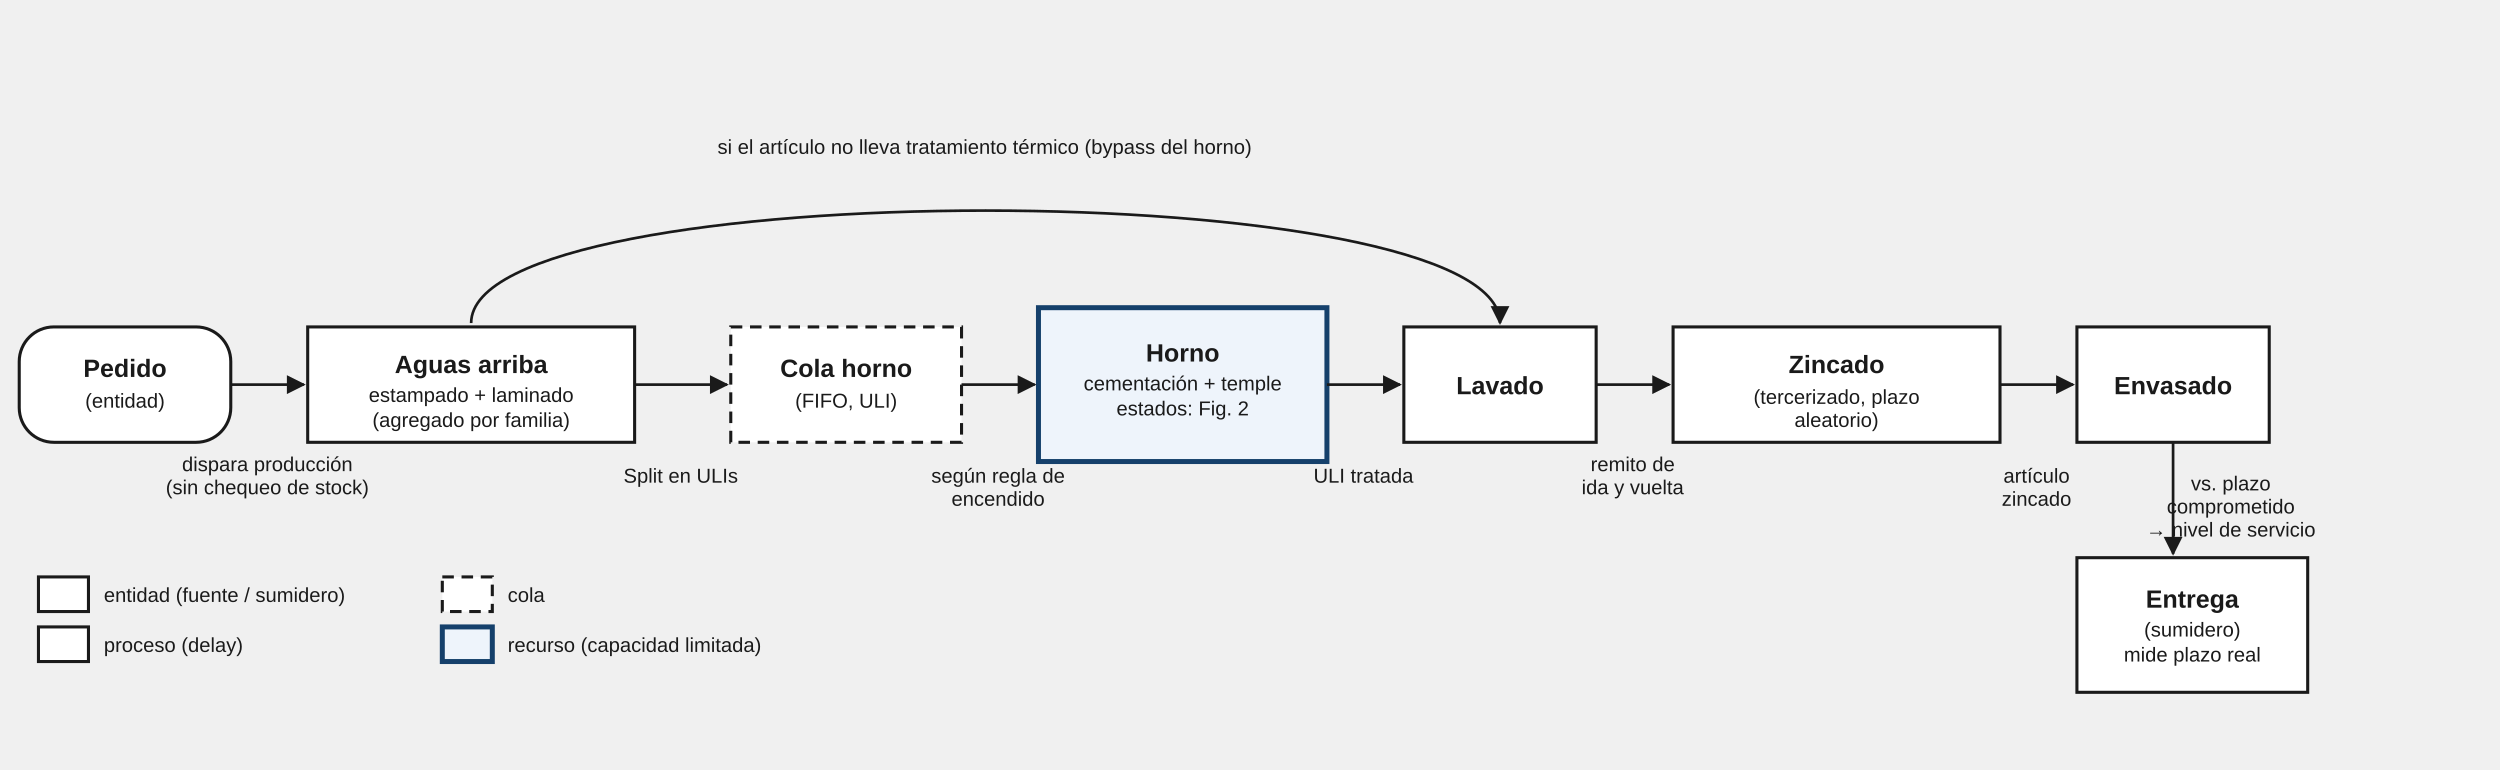
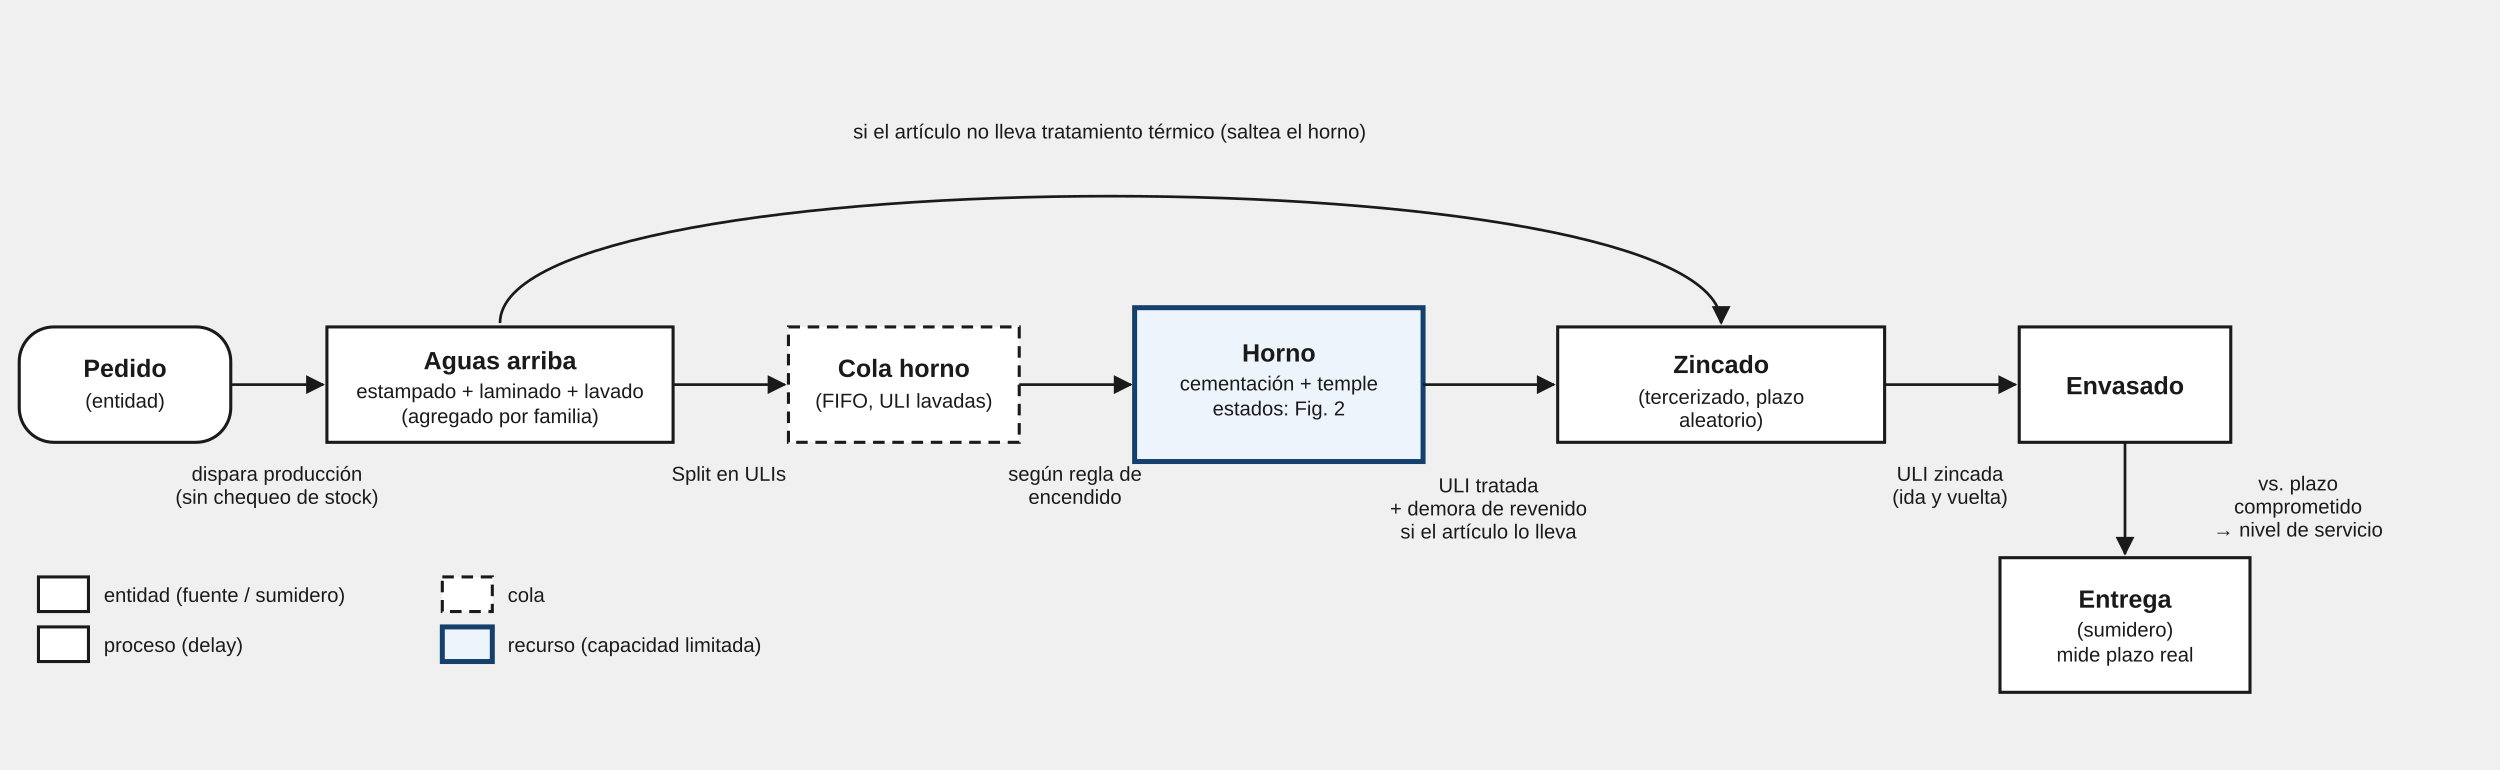
- <svg xmlns="http://www.w3.org/2000/svg" viewBox="0 0 1300 400" role="img" aria-label="Flujo del sistema: un pedido dispara produccion directo (sin stock intermedio), pasa agregado por estampado y laminado, se parte en ULIs que esperan en la cola del horno y se tratan segun la regla de encendido, y sigue por lavado, zincado tercerizado y envasado hasta la entrega, donde se mide el tiempo de entrega contra el plazo comprometido. Los articulos sin tratamiento termico saltan el horno directo a lavado.">
+ <svg xmlns="http://www.w3.org/2000/svg" viewBox="0 0 1300 400" role="img" aria-label="Flujo del sistema: un pedido dispara produccion directo (sin stock intermedio) y pasa agregado por estampado, laminado y lavado; las ULI lavadas esperan en la cola del horno y se tratan segun la regla de encendido; luego siguen por el zincado tercerizado (con una demora adicional de revenido en algunos articulos) y el envasado hasta la entrega, donde se mide el tiempo de entrega contra el plazo comprometido. Los articulos sin tratamiento termico saltean el horno y van directo al zincado.">
  <defs>
    <marker id="arrow" viewBox="0 0 10 10" refX="9" refY="5" markerWidth="7" markerHeight="7" orient="auto-start-reverse">
      <path d="M0,0 L10,5 L0,10 z" fill="#1a1a1a" />
    </marker>
  </defs>
  <style>
    text { font-family: Arial, Helvetica, sans-serif; fill: #1a1a1a; }
    .caja { fill: #ffffff; stroke: #1a1a1a; stroke-width: 1.6; }
    .cola { fill: #ffffff; stroke: #1a1a1a; stroke-width: 1.6; stroke-dasharray: 6 4; }
    .recurso { fill: #eef4fb; stroke: #15406b; stroke-width: 2.6; }
    .fuente { fill: #ffffff; stroke: #1a1a1a; stroke-width: 1.6; }
    .titulo-caja { font-size: 13px; font-weight: bold; text-anchor: middle; }
    .sub-caja { font-size: 10.5px; text-anchor: middle; }
    .etiqueta { font-size: 10.5px; text-anchor: middle; }
    .flecha { stroke: #1a1a1a; stroke-width: 1.4; fill: none; marker-end: url(#arrow); }
  </style>
  <rect class="fuente" x="10" y="170" width="110" height="60" rx="18" />
  <text class="titulo-caja" x="65" y="196">Pedido</text>
  <text class="sub-caja" x="65" y="212">(entidad)</text>
-   <rect class="caja" x="160" y="170" width="170" height="60" />
-   <text class="titulo-caja" x="245" y="194">Aguas arriba</text>
-   <text class="sub-caja" x="245" y="209">estampado + laminado</text>
-   <text class="sub-caja" x="245" y="222">(agregado por familia)</text>
-   <rect class="cola" x="380" y="170" width="120" height="60" />
-   <text class="titulo-caja" x="440" y="196">Cola horno</text>
-   <text class="sub-caja" x="440" y="212">(FIFO, ULI)</text>
-   <rect class="recurso" x="540" y="160" width="150" height="80" />
-   <text class="titulo-caja" x="615" y="188">Horno</text>
-   <text class="sub-caja" x="615" y="203">cementación + temple</text>
-   <text class="sub-caja" x="615" y="216">estados: Fig. 2</text>
-   <rect class="caja" x="730" y="170" width="100" height="60" />
-   <text class="titulo-caja" x="780" y="205">Lavado</text>
-   <rect class="caja" x="870" y="170" width="170" height="60" />
-   <text class="titulo-caja" x="955" y="194">Zincado</text>
-   <text class="sub-caja" x="955" y="210">(tercerizado, plazo</text>
-   <text class="sub-caja" x="955" y="222">aleatorio)</text>
-   <rect class="caja" x="1080" y="170" width="100" height="60" />
-   <text class="titulo-caja" x="1130" y="205">Envasado</text>
-   <line class="flecha" x1="120" y1="200" x2="158" y2="200" />
-   <line class="flecha" x1="330" y1="200" x2="378" y2="200" />
-   <line class="flecha" x1="500" y1="200" x2="538" y2="200" />
-   <line class="flecha" x1="690" y1="200" x2="728" y2="200" />
-   <line class="flecha" x1="830" y1="200" x2="868" y2="200" />
-   <line class="flecha" x1="1040" y1="200" x2="1078" y2="200" />
-   <text class="etiqueta" x="139" y="245">dispara producción</text>
-   <text class="etiqueta" x="139" y="257">(sin chequeo de stock)</text>
-   <text class="etiqueta" x="354" y="251">Split en ULIs</text>
-   <text class="etiqueta" x="519" y="251">según regla de</text>
-   <text class="etiqueta" x="519" y="263">encendido</text>
-   <text class="etiqueta" x="709" y="251">ULI tratada</text>
-   <text class="etiqueta" x="849" y="245">remito de</text>
-   <text class="etiqueta" x="849" y="257">ida y vuelta</text>
-   <text class="etiqueta" x="1059" y="251">artículo</text>
-   <text class="etiqueta" x="1059" y="263">zincado</text>
-   <path class="flecha" d="M 245 168 C 245 90, 780 90, 780 168" />
-   <text class="etiqueta" x="512" y="80">si el artículo no lleva tratamiento térmico (bypass del horno)</text>
-   <rect class="fuente" x="1080" y="290" width="120" height="70" />
-   <text class="titulo-caja" x="1140" y="316">Entrega</text>
-   <text class="sub-caja" x="1140" y="331">(sumidero)</text>
-   <text class="sub-caja" x="1140" y="344">mide plazo real</text>
-   <line class="flecha" x1="1130" y1="230" x2="1130" y2="288" />
-   <text class="etiqueta" x="1160" y="255">vs. plazo</text>
-   <text class="etiqueta" x="1160" y="267">comprometido</text>
-   <text class="etiqueta" x="1160" y="279">→ nivel de servicio</text>
+   <rect class="caja" x="170" y="170" width="180" height="60" />
+   <text class="titulo-caja" x="260" y="192">Aguas arriba</text>
+   <text class="sub-caja" x="260" y="207">estampado + laminado + lavado</text>
+   <text class="sub-caja" x="260" y="220">(agregado por familia)</text>
+   <rect class="cola" x="410" y="170" width="120" height="60" />
+   <text class="titulo-caja" x="470" y="196">Cola horno</text>
+   <text class="sub-caja" x="470" y="212">(FIFO, ULI lavadas)</text>
+   <rect class="recurso" x="590" y="160" width="150" height="80" />
+   <text class="titulo-caja" x="665" y="188">Horno</text>
+   <text class="sub-caja" x="665" y="203">cementación + temple</text>
+   <text class="sub-caja" x="665" y="216">estados: Fig. 2</text>
+   <rect class="caja" x="810" y="170" width="170" height="60" />
+   <text class="titulo-caja" x="895" y="194">Zincado</text>
+   <text class="sub-caja" x="895" y="210">(tercerizado, plazo</text>
+   <text class="sub-caja" x="895" y="222">aleatorio)</text>
+   <rect class="caja" x="1050" y="170" width="110" height="60" />
+   <text class="titulo-caja" x="1105" y="205">Envasado</text>
+   <line class="flecha" x1="120" y1="200" x2="168" y2="200" />
+   <line class="flecha" x1="350" y1="200" x2="408" y2="200" />
+   <line class="flecha" x1="530" y1="200" x2="588" y2="200" />
+   <line class="flecha" x1="740" y1="200" x2="808" y2="200" />
+   <line class="flecha" x1="980" y1="200" x2="1048" y2="200" />
+   <text class="etiqueta" x="144" y="250">dispara producción</text>
+   <text class="etiqueta" x="144" y="262">(sin chequeo de stock)</text>
+   <text class="etiqueta" x="379" y="250">Split en ULIs</text>
+   <text class="etiqueta" x="559" y="250">según regla de</text>
+   <text class="etiqueta" x="559" y="262">encendido</text>
+   <text class="etiqueta" x="774" y="256">ULI tratada</text>
+   <text class="etiqueta" x="774" y="268">+ demora de revenido</text>
+   <text class="etiqueta" x="774" y="280">si el artículo lo lleva</text>
+   <text class="etiqueta" x="1014" y="250">ULI zincada</text>
+   <text class="etiqueta" x="1014" y="262">(ida y vuelta)</text>
+   <path class="flecha" d="M 260 168 C 260 80, 895 80, 895 168" />
+   <text class="etiqueta" x="577" y="72">si el artículo no lleva tratamiento térmico (saltea el horno)</text>
+   <rect class="fuente" x="1040" y="290" width="130" height="70" />
+   <text class="titulo-caja" x="1105" y="316">Entrega</text>
+   <text class="sub-caja" x="1105" y="331">(sumidero)</text>
+   <text class="sub-caja" x="1105" y="344">mide plazo real</text>
+   <line class="flecha" x1="1105" y1="230" x2="1105" y2="288" />
+   <text class="etiqueta" x="1195" y="255">vs. plazo</text>
+   <text class="etiqueta" x="1195" y="267">comprometido</text>
+   <text class="etiqueta" x="1195" y="279">→ nivel de servicio</text>
  <rect class="fuente" x="20" y="300" width="26" height="18" />
  <text x="54" y="313" font-family="Arial" font-size="10.5px">entidad (fuente / sumidero)</text>
  <rect class="caja" x="20" y="326" width="26" height="18" />
  <text x="54" y="339" font-family="Arial" font-size="10.5px">proceso (delay)</text>
  <rect class="cola" x="230" y="300" width="26" height="18" />
  <text x="264" y="313" font-family="Arial" font-size="10.5px">cola</text>
  <rect class="recurso" x="230" y="326" width="26" height="18" />
  <text x="264" y="339" font-family="Arial" font-size="10.5px">recurso (capacidad limitada)</text>
</svg>
